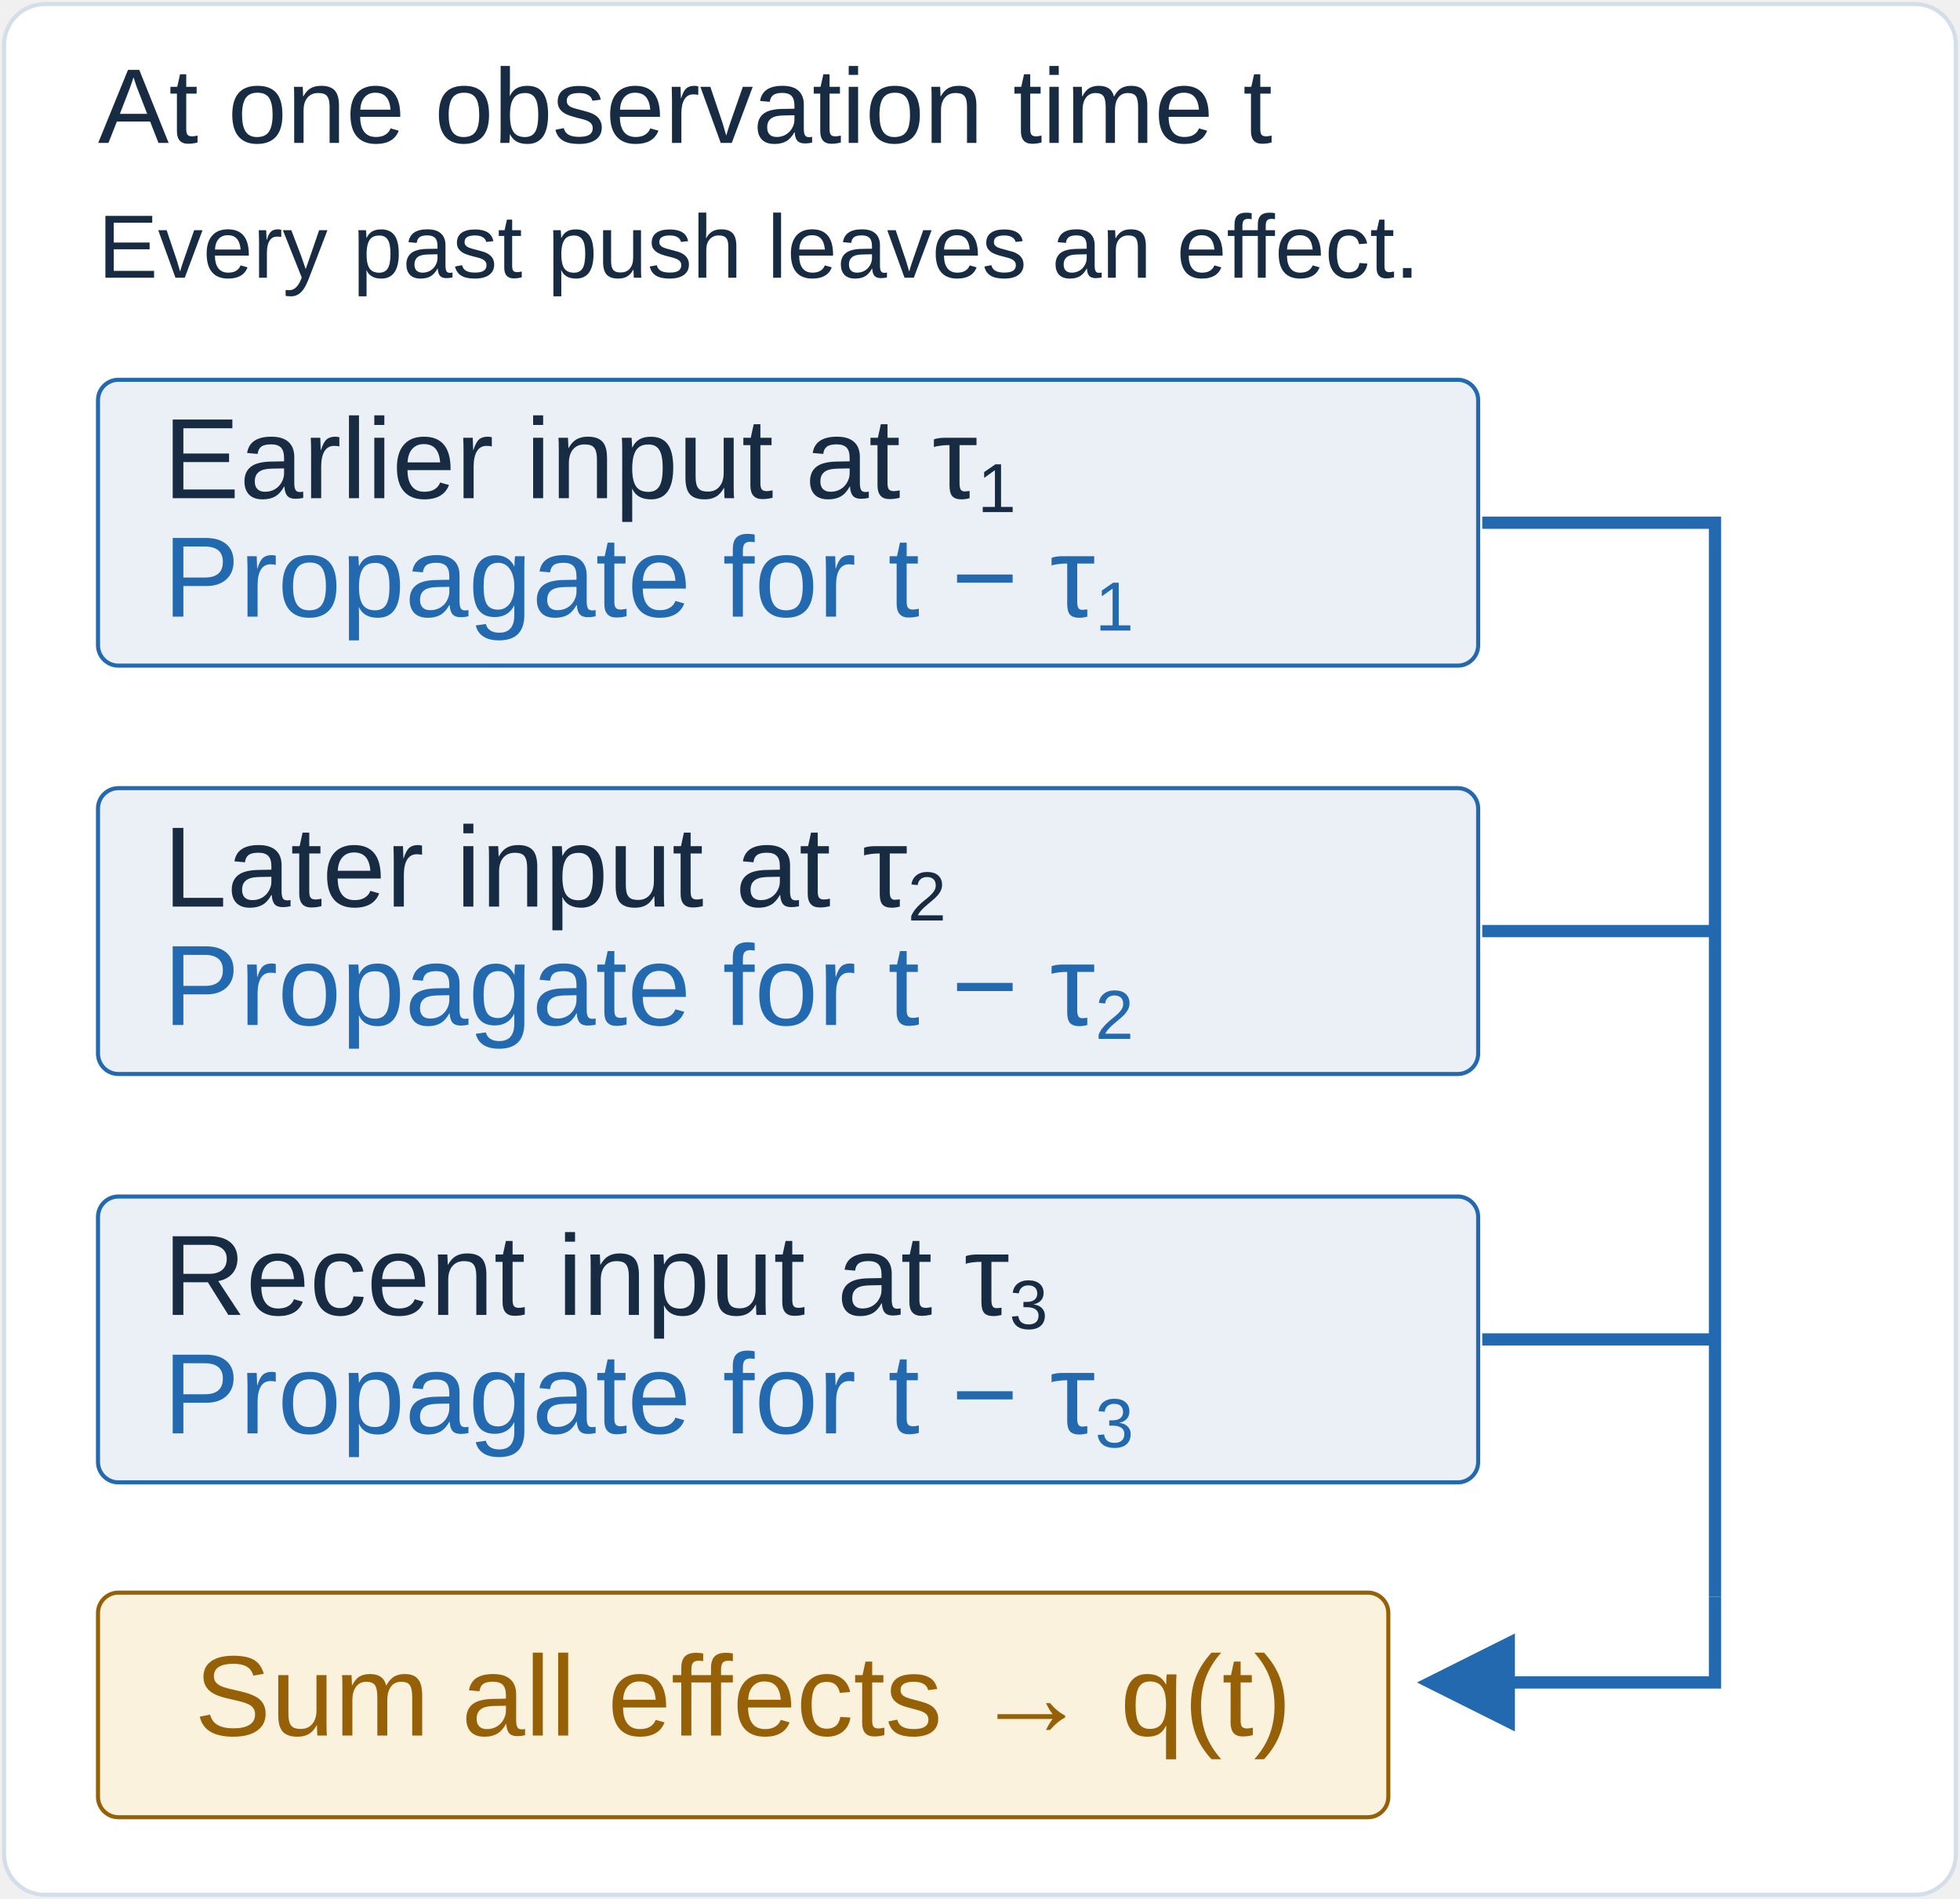
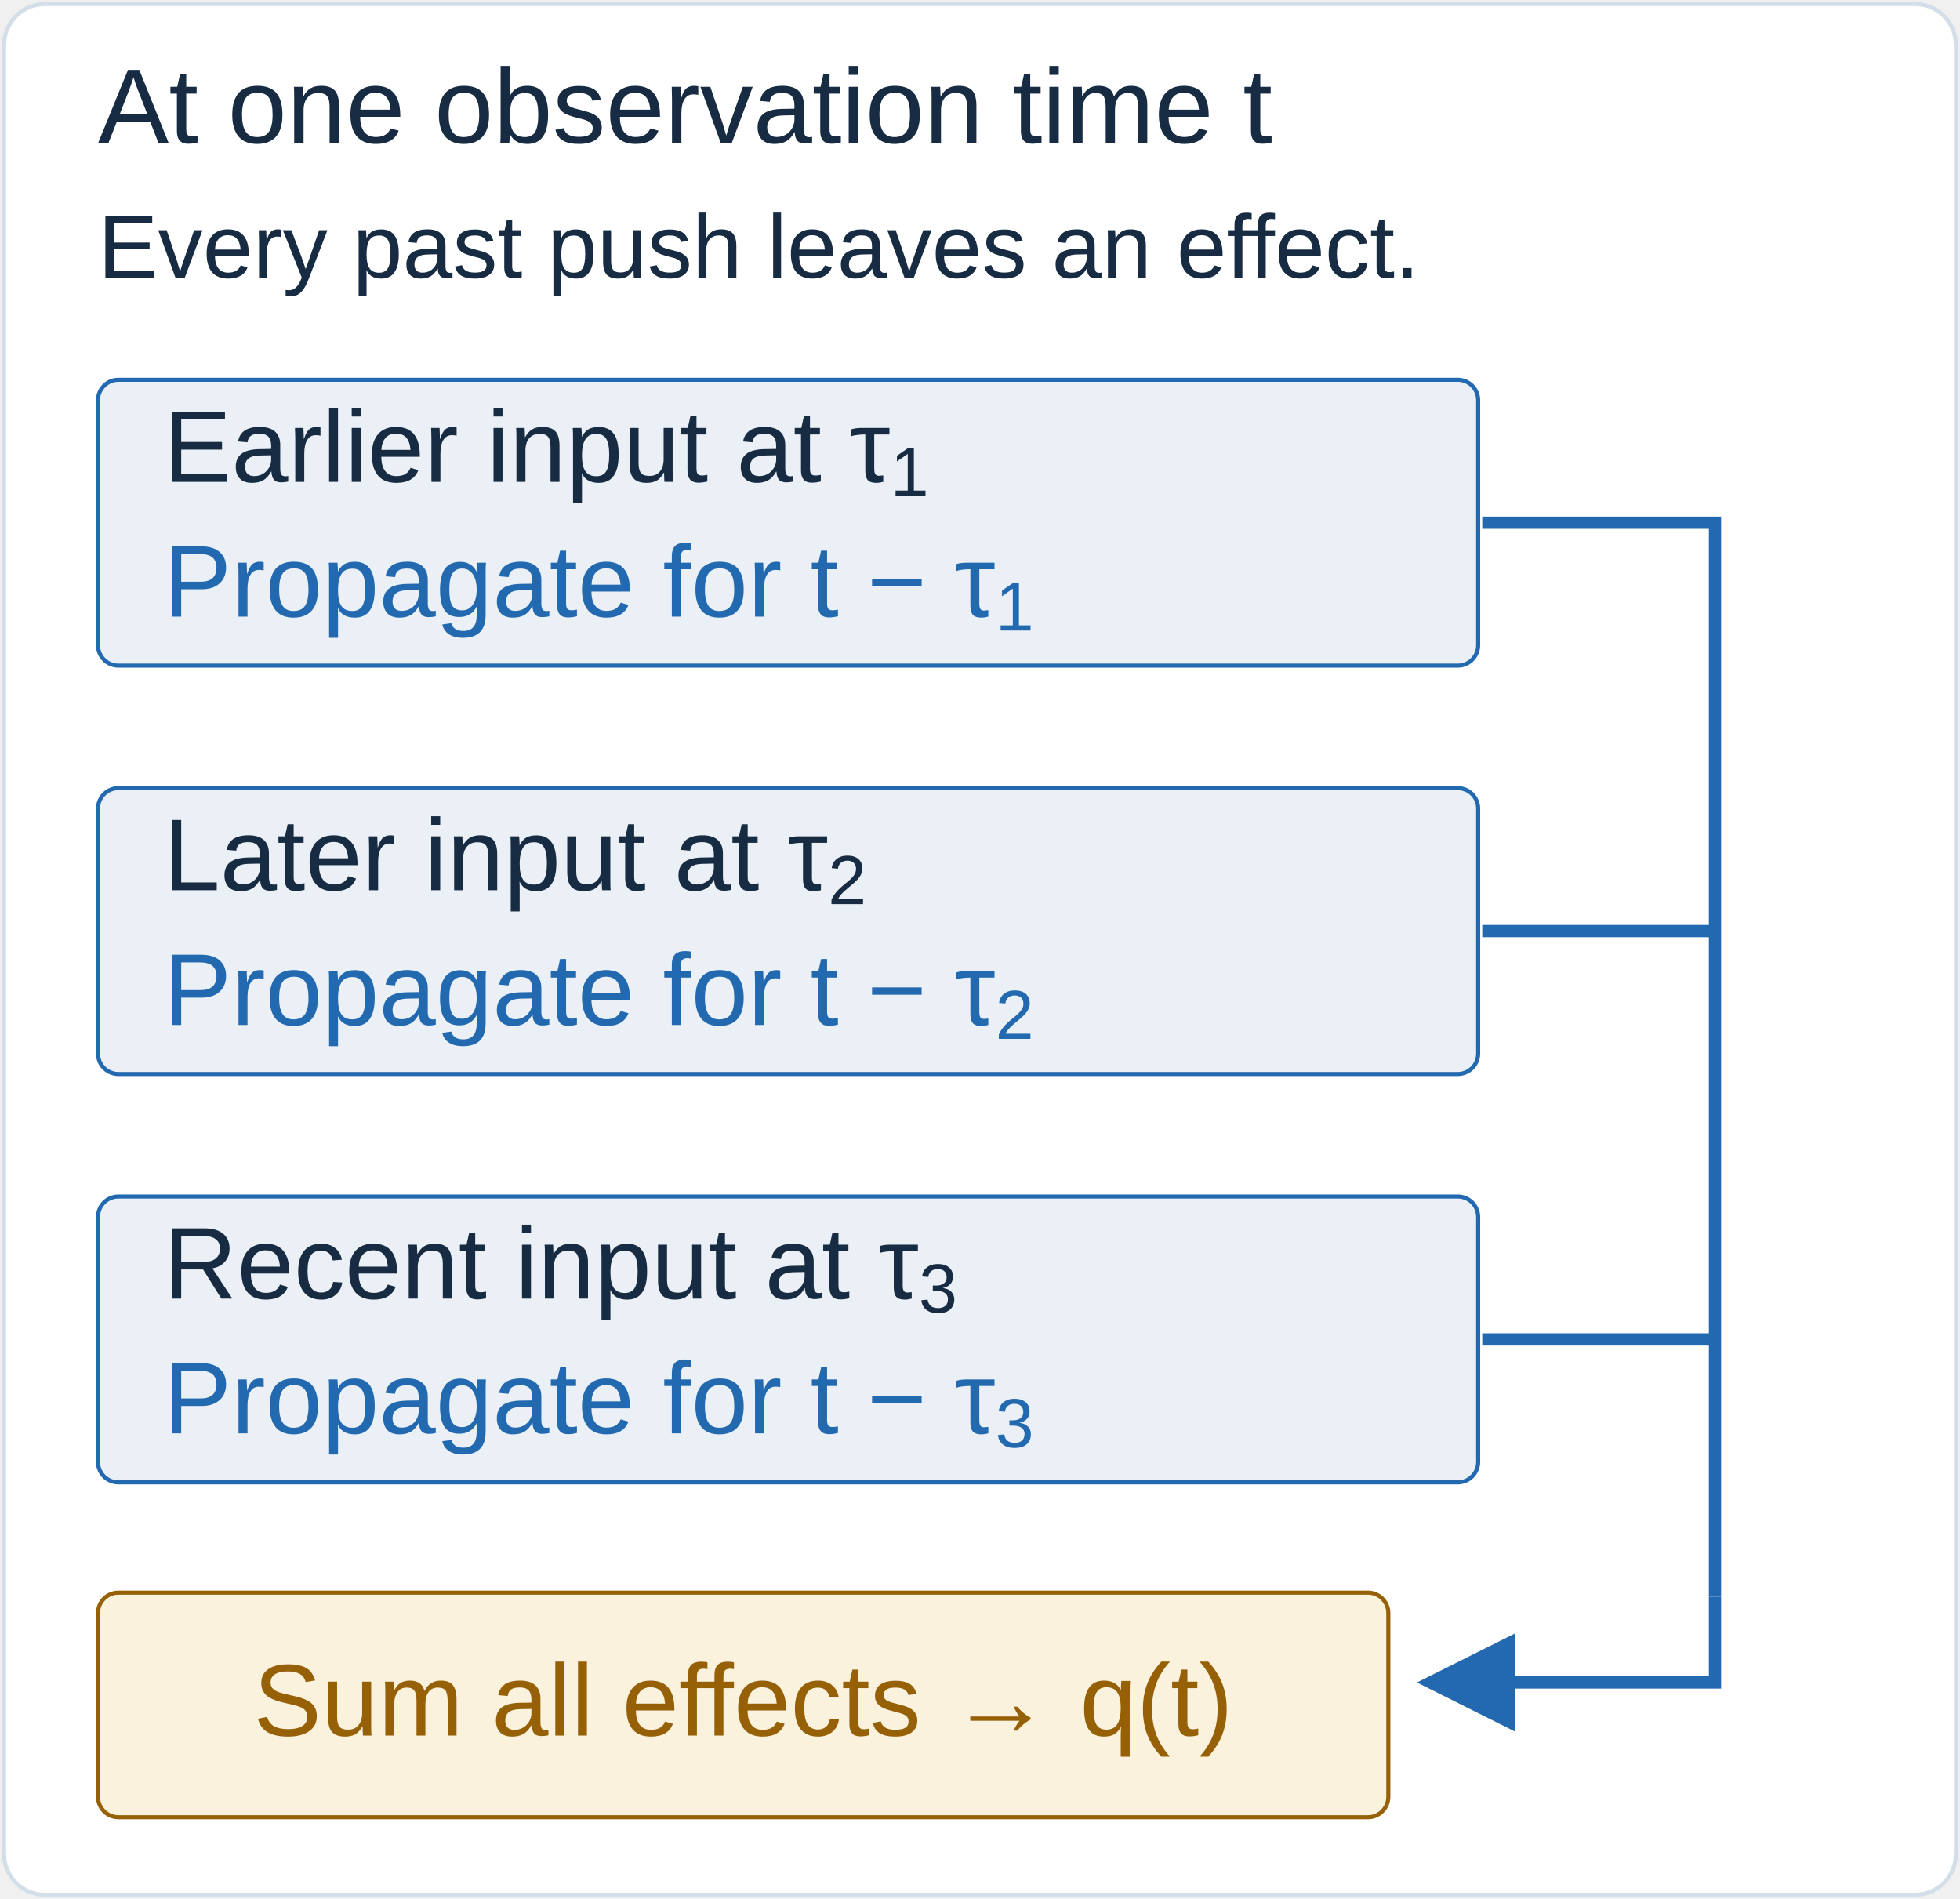
<svg xmlns="http://www.w3.org/2000/svg" viewBox="0 0 480 465" role="img" aria-labelledby="title desc">
  <defs>
    <marker id="signal" markerWidth="8" markerHeight="8" refX="7" refY="4" orient="auto">
      <path d="M0 0L8 4L0 8" fill="#2269B0" />
    </marker>
  </defs>
  <rect x="1" y="1" width="478" height="463" rx="10" fill="#FFFFFF" stroke="#D4DEE8" />
-   <g font-family="Arial, sans-serif" fill="#172B42" font-size="28">
+   <g font-family="Arial, sans-serif" fill="#172B42" font-size="25">
    <text x="24" y="35" font-size="26">At one observation time t</text>
    <text x="24" y="68" font-size="22">Every past push leaves an effect.</text>
    <rect x="24" y="93" width="338" height="70" rx="5" fill="#EAF0F6" stroke="#2269B0" />
    <rect x="24" y="193" width="338" height="70" rx="5" fill="#EAF0F6" stroke="#2269B0" />
    <rect x="24" y="293" width="338" height="70" rx="5" fill="#EAF0F6" stroke="#2269B0" />
-     <text x="40" y="122">Earlier input at τ<tspan baseline-shift="sub" font-size="17">1</tspan>
+     <text x="40" y="118">Earlier input at τ<tspan baseline-shift="sub" font-size="17">1</tspan>
    </text>
    <text x="40" y="151" fill="#2269B0">Propagate for t − τ<tspan baseline-shift="sub" font-size="17">1</tspan>
    </text>
-     <text x="40" y="222">Later input at τ<tspan baseline-shift="sub" font-size="17">2</tspan>
+     <text x="40" y="218">Later input at τ<tspan baseline-shift="sub" font-size="17">2</tspan>
    </text>
    <text x="40" y="251" fill="#2269B0">Propagate for t − τ<tspan baseline-shift="sub" font-size="17">2</tspan>
    </text>
-     <text x="40" y="322">Recent input at τ<tspan baseline-shift="sub" font-size="17">3</tspan>
+     <text x="40" y="318">Recent input at τ<tspan baseline-shift="sub" font-size="17">3</tspan>
    </text>
    <text x="40" y="351" fill="#2269B0">Propagate for t − τ<tspan baseline-shift="sub" font-size="17">3</tspan>
    </text>
    <path d="M363 128H420V391M363 228H420M363 328H420" fill="none" stroke="#2269B0" stroke-width="3" />
    <path d="M420 391V412H350" fill="none" stroke="#2269B0" stroke-width="3" marker-end="url(#signal)" />
    <rect x="24" y="390" width="316" height="55" rx="5" fill="#FAF2DD" stroke="#966007" />
    <text x="182" y="425" text-anchor="middle" fill="#966007">Sum all effects → q(t)</text>
  </g>
</svg>
